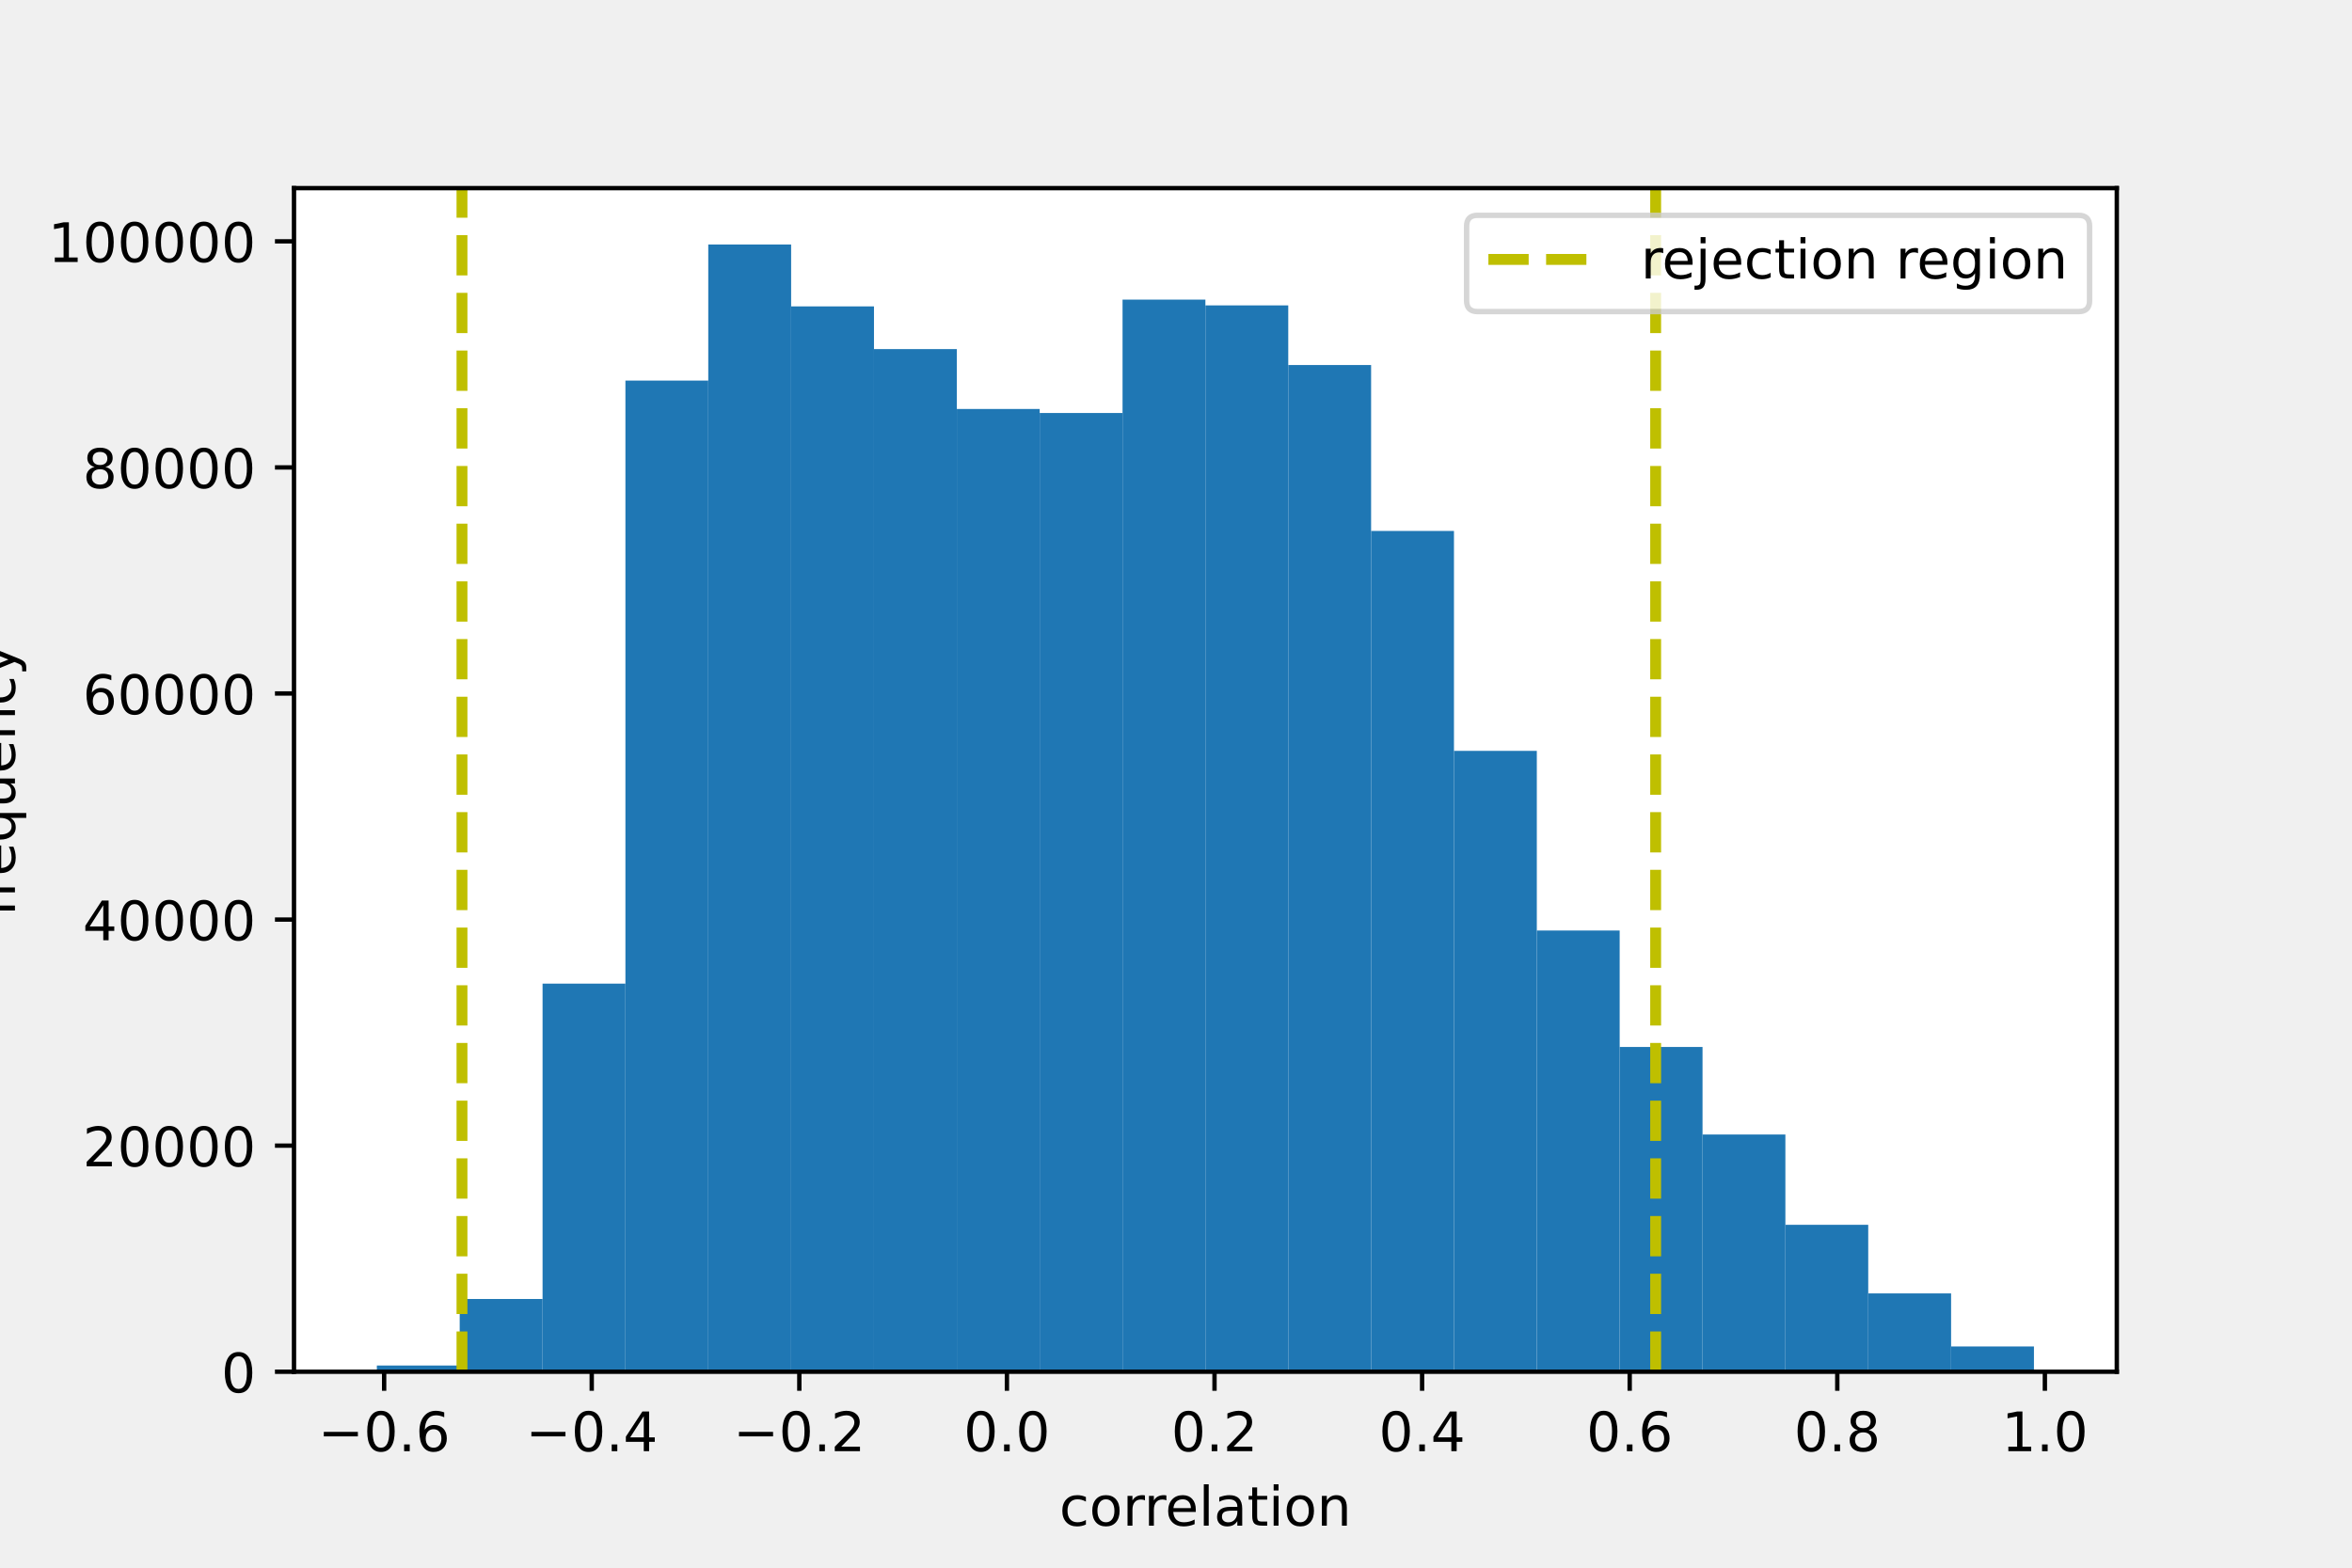
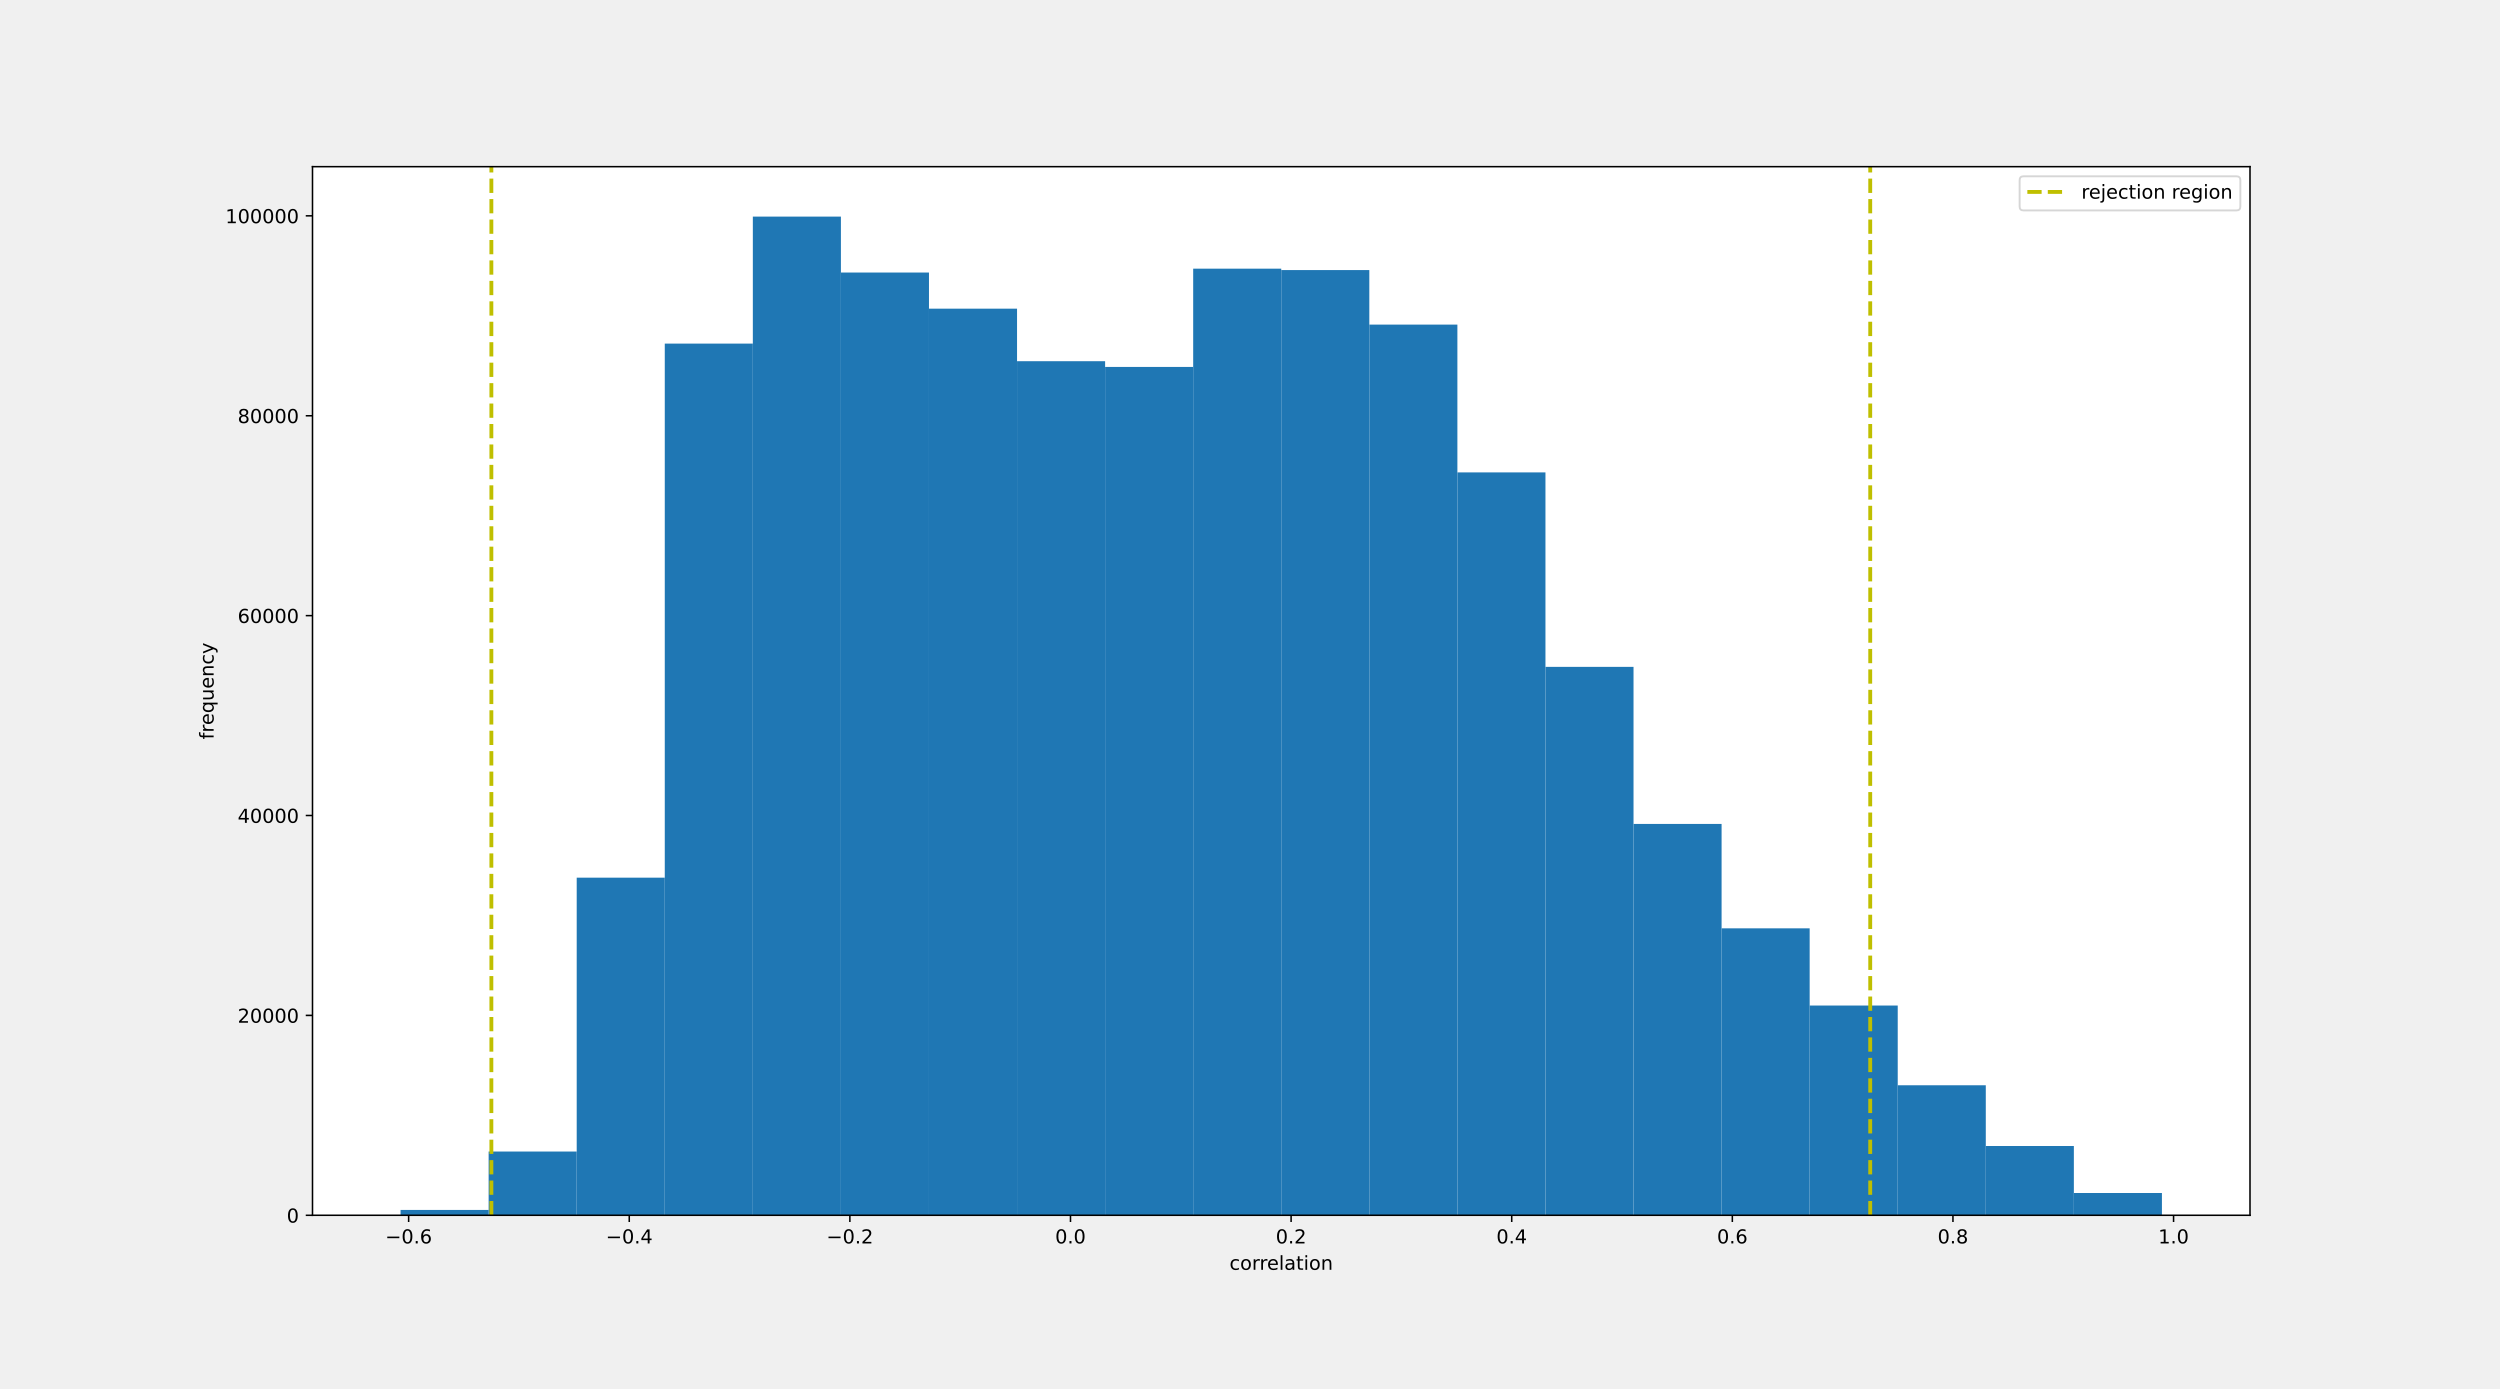
- <svg xmlns="http://www.w3.org/2000/svg" xmlns:xlink="http://www.w3.org/1999/xlink" height="288pt" version="1.1" viewBox="0 0 432 288" width="432pt">
+ <svg xmlns="http://www.w3.org/2000/svg" xmlns:xlink="http://www.w3.org/1999/xlink" height="720pt" version="1.1" viewBox="0 0 1296 720" width="1296pt">
  <defs>
    <style type="text/css">*{stroke-linecap:butt;stroke-linejoin:round;}</style>
  </defs>
  <g id="figure_1">
    <g id="patch_1">
-       <path d="M 0 288  L 432 288  L 432 0  L 0 0  z " style="fill:none;" />
+       <path d="M 0 720  L 1296 720  L 1296 0  L 0 0  z " style="fill:none;" />
    </g>
    <g id="axes_1">
      <g id="patch_2">
-         <path d="M 54 252  L 388.8 252  L 388.8 34.56  L 54 34.56  z " style="fill:#ffffff;" />
+         <path d="M 162 630  L 1166.4 630  L 1166.4 86.4  L 162 86.4  z " style="fill:#ffffff;" />
      </g>
      <g id="patch_3">
-         <path clip-path="url(#p3a99a6d6f3)" d="M 69.218 252  L 84.436 252  L 84.436 250.862  L 69.218 250.862  z " style="fill:#1f77b4;" />
+         <path clip-path="url(#pe3baa3eb16)" d="M 207.655 630  L 253.309 630  L 253.309 627.218  L 207.655 627.218  z " style="fill:#1f77b4;" />
      </g>
      <g id="patch_4">
-         <path clip-path="url(#p3a99a6d6f3)" d="M 84.436 252  L 99.655 252  L 99.655 238.639  L 84.436 238.639  z " style="fill:#1f77b4;" />
+         <path clip-path="url(#pe3baa3eb16)" d="M 253.309 630  L 298.964 630  L 298.964 596.966  L 253.309 596.966  z " style="fill:#1f77b4;" />
      </g>
      <g id="patch_5">
-         <path clip-path="url(#p3a99a6d6f3)" d="M 99.655 252  L 114.873 252  L 114.873 180.7  L 99.655 180.7  z " style="fill:#1f77b4;" />
+         <path clip-path="url(#pe3baa3eb16)" d="M 298.964 630  L 344.618 630  L 344.618 454.971  L 298.964 454.971  z " style="fill:#1f77b4;" />
      </g>
      <g id="patch_6">
-         <path clip-path="url(#p3a99a6d6f3)" d="M 114.873 252  L 130.091 252  L 130.091 69.919  L 114.873 69.919  z " style="fill:#1f77b4;" />
+         <path clip-path="url(#pe3baa3eb16)" d="M 344.618 630  L 390.273 630  L 390.273 178.115  L 344.618 178.115  z " style="fill:#1f77b4;" />
      </g>
      <g id="patch_7">
-         <path clip-path="url(#p3a99a6d6f3)" d="M 130.091 252  L 145.309 252  L 145.309 44.914  L 130.091 44.914  z " style="fill:#1f77b4;" />
+         <path clip-path="url(#pe3baa3eb16)" d="M 390.273 630  L 435.927 630  L 435.927 112.286  L 390.273 112.286  z " style="fill:#1f77b4;" />
      </g>
      <g id="patch_8">
-         <path clip-path="url(#p3a99a6d6f3)" d="M 145.309 252  L 160.527 252  L 160.527 56.29  L 145.309 56.29  z " style="fill:#1f77b4;" />
+         <path clip-path="url(#pe3baa3eb16)" d="M 435.927 630  L 481.582 630  L 481.582 141.289  L 435.927 141.289  z " style="fill:#1f77b4;" />
      </g>
      <g id="patch_9">
-         <path clip-path="url(#p3a99a6d6f3)" d="M 160.527 252  L 175.745 252  L 175.745 64.13  L 160.527 64.13  z " style="fill:#1f77b4;" />
+         <path clip-path="url(#pe3baa3eb16)" d="M 481.582 630  L 527.236 630  L 527.236 160.003  L 481.582 160.003  z " style="fill:#1f77b4;" />
      </g>
      <g id="patch_10">
-         <path clip-path="url(#p3a99a6d6f3)" d="M 175.745 252  L 190.964 252  L 190.964 75.132  L 175.745 75.132  z " style="fill:#1f77b4;" />
+         <path clip-path="url(#pe3baa3eb16)" d="M 527.236 630  L 572.891 630  L 572.891 187.26  L 527.236 187.26  z " style="fill:#1f77b4;" />
      </g>
      <g id="patch_11">
-         <path clip-path="url(#p3a99a6d6f3)" d="M 190.964 252  L 206.182 252  L 206.182 75.865  L 190.964 75.865  z " style="fill:#1f77b4;" />
+         <path clip-path="url(#pe3baa3eb16)" d="M 572.891 630  L 618.545 630  L 618.545 190.228  L 572.891 190.228  z " style="fill:#1f77b4;" />
      </g>
      <g id="patch_12">
-         <path clip-path="url(#p3a99a6d6f3)" d="M 206.182 252  L 221.4 252  L 221.4 55.044  L 206.182 55.044  z " style="fill:#1f77b4;" />
+         <path clip-path="url(#pe3baa3eb16)" d="M 618.545 630  L 664.2 630  L 664.2 139.268  L 618.545 139.268  z " style="fill:#1f77b4;" />
      </g>
      <g id="patch_13">
-         <path clip-path="url(#p3a99a6d6f3)" d="M 221.4 252  L 236.618 252  L 236.618 56.103  L 221.4 56.103  z " style="fill:#1f77b4;" />
+         <path clip-path="url(#pe3baa3eb16)" d="M 664.2 630  L 709.855 630  L 709.855 140.019  L 664.2 140.019  z " style="fill:#1f77b4;" />
      </g>
      <g id="patch_14">
-         <path clip-path="url(#p3a99a6d6f3)" d="M 236.618 252  L 251.836 252  L 251.836 67.06  L 236.618 67.06  z " style="fill:#1f77b4;" />
+         <path clip-path="url(#pe3baa3eb16)" d="M 709.855 630  L 755.509 630  L 755.509 168.282  L 709.855 168.282  z " style="fill:#1f77b4;" />
      </g>
      <g id="patch_15">
-         <path clip-path="url(#p3a99a6d6f3)" d="M 251.836 252  L 267.055 252  L 267.055 97.535  L 251.836 97.535  z " style="fill:#1f77b4;" />
+         <path clip-path="url(#pe3baa3eb16)" d="M 755.509 630  L 801.164 630  L 801.164 244.888  L 755.509 244.888  z " style="fill:#1f77b4;" />
      </g>
      <g id="patch_16">
-         <path clip-path="url(#p3a99a6d6f3)" d="M 267.055 252  L 282.273 252  L 282.273 137.942  L 267.055 137.942  z " style="fill:#1f77b4;" />
+         <path clip-path="url(#pe3baa3eb16)" d="M 801.164 630  L 846.818 630  L 846.818 345.689  L 801.164 345.689  z " style="fill:#1f77b4;" />
      </g>
      <g id="patch_17">
-         <path clip-path="url(#p3a99a6d6f3)" d="M 282.273 252  L 297.491 252  L 297.491 170.942  L 282.273 170.942  z " style="fill:#1f77b4;" />
+         <path clip-path="url(#pe3baa3eb16)" d="M 846.818 630  L 892.473 630  L 892.473 427.139  L 846.818 427.139  z " style="fill:#1f77b4;" />
      </g>
      <g id="patch_18">
-         <path clip-path="url(#p3a99a6d6f3)" d="M 297.491 252  L 312.709 252  L 312.709 192.336  L 297.491 192.336  z " style="fill:#1f77b4;" />
+         <path clip-path="url(#pe3baa3eb16)" d="M 892.473 630  L 938.127 630  L 938.127 481.239  L 892.473 481.239  z " style="fill:#1f77b4;" />
      </g>
      <g id="patch_19">
-         <path clip-path="url(#p3a99a6d6f3)" d="M 312.709 252  L 327.927 252  L 327.927 208.415  L 312.709 208.415  z " style="fill:#1f77b4;" />
+         <path clip-path="url(#pe3baa3eb16)" d="M 938.127 630  L 983.782 630  L 983.782 521.267  L 938.127 521.267  z " style="fill:#1f77b4;" />
      </g>
      <g id="patch_20">
-         <path clip-path="url(#p3a99a6d6f3)" d="M 327.927 252  L 343.145 252  L 343.145 225.006  L 327.927 225.006  z " style="fill:#1f77b4;" />
+         <path clip-path="url(#pe3baa3eb16)" d="M 983.782 630  L 1029.436 630  L 1029.436 562.59  L 983.782 562.59  z " style="fill:#1f77b4;" />
      </g>
      <g id="patch_21">
-         <path clip-path="url(#p3a99a6d6f3)" d="M 343.145 252  L 358.364 252  L 358.364 237.607  L 343.145 237.607  z " style="fill:#1f77b4;" />
+         <path clip-path="url(#pe3baa3eb16)" d="M 1029.436 630  L 1075.091 630  L 1075.091 594.08  L 1029.436 594.08  z " style="fill:#1f77b4;" />
      </g>
      <g id="patch_22">
-         <path clip-path="url(#p3a99a6d6f3)" d="M 358.364 252  L 373.582 252  L 373.582 247.361  L 358.364 247.361  z " style="fill:#1f77b4;" />
+         <path clip-path="url(#pe3baa3eb16)" d="M 1075.091 630  L 1120.745 630  L 1120.745 618.441  L 1075.091 618.441  z " style="fill:#1f77b4;" />
      </g>
      <g id="matplotlib.axis_1">
        <g id="xtick_1">
          <g id="line2d_1">
            <defs>
-               <path d="M 0 0  L 0 3.5  " id="m9501bd65aa" style="stroke:#000000;stroke-width:0.8;" />
+               <path d="M 0 0  L 0 3.5  " id="mfc2c077661" style="stroke:#000000;stroke-width:0.8;" />
            </defs>
            <g>
-               <use style="stroke:#000000;stroke-width:0.8;" x="70.556" xlink:href="#m9501bd65aa" y="252" />
+               <use style="stroke:#000000;stroke-width:0.8;" x="211.839" xlink:href="#mfc2c077661" y="630" />
            </g>
          </g>
          <g id="text_1">
-             <g transform="translate(58.41423 266.5984)scale(0.1 -0.1)">
+             <g transform="translate(199.6975 644.5984)scale(0.1 -0.1)">
              <defs>
                <path d="M 10.594 35.5  L 73.188 35.5  L 73.188 27.203  L 10.594 27.203  z " id="DejaVuSans-8722" />
                <path d="M 31.781 66.406  Q 24.172 66.406 20.328 58.906  Q 16.5 51.422 16.5 36.375  Q 16.5 21.391 20.328 13.891  Q 24.172 6.391 31.781 6.391  Q 39.453 6.391 43.281 13.891  Q 47.125 21.391 47.125 36.375  Q 47.125 51.422 43.281 58.906  Q 39.453 66.406 31.781 66.406  z M 31.781 74.219  Q 44.047 74.219 50.516 64.516  Q 56.984 54.828 56.984 36.375  Q 56.984 17.969 50.516 8.266  Q 44.047 -1.422 31.781 -1.422  Q 19.531 -1.422 13.062 8.266  Q 6.594 17.969 6.594 36.375  Q 6.594 54.828 13.062 64.516  Q 19.531 74.219 31.781 74.219  z " id="DejaVuSans-48" />
                <path d="M 10.688 12.406  L 21 12.406  L 21 0  L 10.688 0  z " id="DejaVuSans-46" />
                <path d="M 33.016 40.375  Q 26.375 40.375 22.484 35.828  Q 18.609 31.297 18.609 23.391  Q 18.609 15.531 22.484 10.953  Q 26.375 6.391 33.016 6.391  Q 39.656 6.391 43.531 10.953  Q 47.406 15.531 47.406 23.391  Q 47.406 31.297 43.531 35.828  Q 39.656 40.375 33.016 40.375  z M 52.594 71.297  L 52.594 62.312  Q 48.875 64.062 45.094 64.984  Q 41.312 65.922 37.594 65.922  Q 27.828 65.922 22.672 59.328  Q 17.531 52.734 16.797 39.406  Q 19.672 43.656 24.016 45.922  Q 28.375 48.188 33.594 48.188  Q 44.578 48.188 50.953 41.516  Q 57.328 34.859 57.328 23.391  Q 57.328 12.156 50.688 5.359  Q 44.047 -1.422 33.016 -1.422  Q 20.359 -1.422 13.672 8.266  Q 6.984 17.969 6.984 36.375  Q 6.984 53.656 15.188 63.938  Q 23.391 74.219 37.203 74.219  Q 40.922 74.219 44.703 73.484  Q 48.484 72.75 52.594 71.297  z " id="DejaVuSans-54" />
              </defs>
              <use xlink:href="#DejaVuSans-8722" />
              <use x="83.789" xlink:href="#DejaVuSans-48" />
              <use x="147.412" xlink:href="#DejaVuSans-46" />
              <use x="179.199" xlink:href="#DejaVuSans-54" />
            </g>
          </g>
        </g>
        <g id="xtick_2">
          <g id="line2d_2">
            <g>
-               <use style="stroke:#000000;stroke-width:0.8;" x="108.685" xlink:href="#m9501bd65aa" y="252" />
+               <use style="stroke:#000000;stroke-width:0.8;" x="326.206" xlink:href="#mfc2c077661" y="630" />
            </g>
          </g>
          <g id="text_2">
-             <g transform="translate(96.54357 266.5984)scale(0.1 -0.1)">
+             <g transform="translate(314.0647 644.5984)scale(0.1 -0.1)">
              <defs>
                <path d="M 37.797 64.312  L 12.891 25.391  L 37.797 25.391  z M 35.203 72.906  L 47.609 72.906  L 47.609 25.391  L 58.016 25.391  L 58.016 17.188  L 47.609 17.188  L 47.609 0  L 37.797 0  L 37.797 17.188  L 4.891 17.188  L 4.891 26.703  z " id="DejaVuSans-52" />
              </defs>
              <use xlink:href="#DejaVuSans-8722" />
              <use x="83.789" xlink:href="#DejaVuSans-48" />
              <use x="147.412" xlink:href="#DejaVuSans-46" />
              <use x="179.199" xlink:href="#DejaVuSans-52" />
            </g>
          </g>
        </g>
        <g id="xtick_3">
          <g id="line2d_3">
            <g>
-               <use style="stroke:#000000;stroke-width:0.8;" x="146.814" xlink:href="#m9501bd65aa" y="252" />
+               <use style="stroke:#000000;stroke-width:0.8;" x="440.573" xlink:href="#mfc2c077661" y="630" />
            </g>
          </g>
          <g id="text_3">
-             <g transform="translate(134.6729 266.5984)scale(0.1 -0.1)">
+             <g transform="translate(428.4319 644.5984)scale(0.1 -0.1)">
              <defs>
                <path d="M 19.188 8.297  L 53.609 8.297  L 53.609 0  L 7.328 0  L 7.328 8.297  Q 12.938 14.109 22.625 23.891  Q 32.328 33.688 34.812 36.531  Q 39.547 41.844 41.422 45.531  Q 43.312 49.219 43.312 52.781  Q 43.312 58.594 39.234 62.25  Q 35.156 65.922 28.609 65.922  Q 23.969 65.922 18.812 64.312  Q 13.672 62.703 7.812 59.422  L 7.812 69.391  Q 13.766 71.781 18.938 73  Q 24.125 74.219 28.422 74.219  Q 39.75 74.219 46.484 68.547  Q 53.219 62.891 53.219 53.422  Q 53.219 48.922 51.531 44.891  Q 49.859 40.875 45.406 35.406  Q 44.188 33.984 37.641 27.219  Q 31.109 20.453 19.188 8.297  z " id="DejaVuSans-50" />
              </defs>
              <use xlink:href="#DejaVuSans-8722" />
              <use x="83.789" xlink:href="#DejaVuSans-48" />
              <use x="147.412" xlink:href="#DejaVuSans-46" />
              <use x="179.199" xlink:href="#DejaVuSans-50" />
            </g>
          </g>
        </g>
        <g id="xtick_4">
          <g id="line2d_4">
            <g>
-               <use style="stroke:#000000;stroke-width:0.8;" x="184.944" xlink:href="#m9501bd65aa" y="252" />
+               <use style="stroke:#000000;stroke-width:0.8;" x="554.941" xlink:href="#mfc2c077661" y="630" />
            </g>
          </g>
          <g id="text_4">
-             <g transform="translate(176.9921 266.5984)scale(0.1 -0.1)">
+             <g transform="translate(546.989 644.5984)scale(0.1 -0.1)">
              <use xlink:href="#DejaVuSans-48" />
              <use x="63.623" xlink:href="#DejaVuSans-46" />
              <use x="95.41" xlink:href="#DejaVuSans-48" />
            </g>
          </g>
        </g>
        <g id="xtick_5">
          <g id="line2d_5">
            <g>
-               <use style="stroke:#000000;stroke-width:0.8;" x="223.073" xlink:href="#m9501bd65aa" y="252" />
+               <use style="stroke:#000000;stroke-width:0.8;" x="669.308" xlink:href="#mfc2c077661" y="630" />
            </g>
          </g>
          <g id="text_5">
-             <g transform="translate(215.1214 266.5984)scale(0.1 -0.1)">
+             <g transform="translate(661.3562 644.5984)scale(0.1 -0.1)">
              <use xlink:href="#DejaVuSans-48" />
              <use x="63.623" xlink:href="#DejaVuSans-46" />
              <use x="95.41" xlink:href="#DejaVuSans-50" />
            </g>
          </g>
        </g>
        <g id="xtick_6">
          <g id="line2d_6">
            <g>
-               <use style="stroke:#000000;stroke-width:0.8;" x="261.202" xlink:href="#m9501bd65aa" y="252" />
+               <use style="stroke:#000000;stroke-width:0.8;" x="783.675" xlink:href="#mfc2c077661" y="630" />
            </g>
          </g>
          <g id="text_6">
-             <g transform="translate(253.2508 266.5984)scale(0.1 -0.1)">
+             <g transform="translate(775.7234 644.5984)scale(0.1 -0.1)">
              <use xlink:href="#DejaVuSans-48" />
              <use x="63.623" xlink:href="#DejaVuSans-46" />
              <use x="95.41" xlink:href="#DejaVuSans-52" />
            </g>
          </g>
        </g>
        <g id="xtick_7">
          <g id="line2d_7">
            <g>
-               <use style="stroke:#000000;stroke-width:0.8;" x="299.332" xlink:href="#m9501bd65aa" y="252" />
+               <use style="stroke:#000000;stroke-width:0.8;" x="898.042" xlink:href="#mfc2c077661" y="630" />
            </g>
          </g>
          <g id="text_7">
-             <g transform="translate(291.3801 266.5984)scale(0.1 -0.1)">
+             <g transform="translate(890.0906 644.5984)scale(0.1 -0.1)">
              <use xlink:href="#DejaVuSans-48" />
              <use x="63.623" xlink:href="#DejaVuSans-46" />
              <use x="95.41" xlink:href="#DejaVuSans-54" />
            </g>
          </g>
        </g>
        <g id="xtick_8">
          <g id="line2d_8">
            <g>
-               <use style="stroke:#000000;stroke-width:0.8;" x="337.461" xlink:href="#m9501bd65aa" y="252" />
+               <use style="stroke:#000000;stroke-width:0.8;" x="1012.409" xlink:href="#mfc2c077661" y="630" />
            </g>
          </g>
          <g id="text_8">
-             <g transform="translate(329.5094 266.5984)scale(0.1 -0.1)">
+             <g transform="translate(1004.458 644.5984)scale(0.1 -0.1)">
              <defs>
                <path d="M 31.781 34.625  Q 24.75 34.625 20.719 30.859  Q 16.703 27.094 16.703 20.516  Q 16.703 13.922 20.719 10.156  Q 24.75 6.391 31.781 6.391  Q 38.812 6.391 42.859 10.172  Q 46.922 13.969 46.922 20.516  Q 46.922 27.094 42.891 30.859  Q 38.875 34.625 31.781 34.625  z M 21.922 38.812  Q 15.578 40.375 12.031 44.719  Q 8.5 49.078 8.5 55.328  Q 8.5 64.062 14.719 69.141  Q 20.953 74.219 31.781 74.219  Q 42.672 74.219 48.875 69.141  Q 55.078 64.062 55.078 55.328  Q 55.078 49.078 51.531 44.719  Q 48 40.375 41.703 38.812  Q 48.828 37.156 52.797 32.312  Q 56.781 27.484 56.781 20.516  Q 56.781 9.906 50.312 4.234  Q 43.844 -1.422 31.781 -1.422  Q 19.734 -1.422 13.25 4.234  Q 6.781 9.906 6.781 20.516  Q 6.781 27.484 10.781 32.312  Q 14.797 37.156 21.922 38.812  z M 18.312 54.391  Q 18.312 48.734 21.844 45.562  Q 25.391 42.391 31.781 42.391  Q 38.141 42.391 41.719 45.562  Q 45.312 48.734 45.312 54.391  Q 45.312 60.062 41.719 63.234  Q 38.141 66.406 31.781 66.406  Q 25.391 66.406 21.844 63.234  Q 18.312 60.062 18.312 54.391  z " id="DejaVuSans-56" />
              </defs>
              <use xlink:href="#DejaVuSans-48" />
              <use x="63.623" xlink:href="#DejaVuSans-46" />
              <use x="95.41" xlink:href="#DejaVuSans-56" />
            </g>
          </g>
        </g>
        <g id="xtick_9">
          <g id="line2d_9">
            <g>
-               <use style="stroke:#000000;stroke-width:0.8;" x="375.59" xlink:href="#m9501bd65aa" y="252" />
+               <use style="stroke:#000000;stroke-width:0.8;" x="1126.777" xlink:href="#mfc2c077661" y="630" />
            </g>
          </g>
          <g id="text_9">
-             <g transform="translate(367.6388 266.5984)scale(0.1 -0.1)">
+             <g transform="translate(1118.825 644.5984)scale(0.1 -0.1)">
              <defs>
                <path d="M 12.406 8.297  L 28.516 8.297  L 28.516 63.922  L 10.984 60.406  L 10.984 69.391  L 28.422 72.906  L 38.281 72.906  L 38.281 8.297  L 54.391 8.297  L 54.391 0  L 12.406 0  z " id="DejaVuSans-49" />
              </defs>
              <use xlink:href="#DejaVuSans-49" />
              <use x="63.623" xlink:href="#DejaVuSans-46" />
              <use x="95.41" xlink:href="#DejaVuSans-48" />
            </g>
          </g>
        </g>
        <g id="text_10">
-           <g transform="translate(194.5734 280.2766)scale(0.1 -0.1)">
+           <g transform="translate(637.3734 658.2766)scale(0.1 -0.1)">
            <defs>
              <path d="M 48.781 52.594  L 48.781 44.188  Q 44.969 46.297 41.141 47.344  Q 37.312 48.391 33.406 48.391  Q 24.656 48.391 19.812 42.844  Q 14.984 37.312 14.984 27.297  Q 14.984 17.281 19.812 11.734  Q 24.656 6.203 33.406 6.203  Q 37.312 6.203 41.141 7.25  Q 44.969 8.297 48.781 10.406  L 48.781 2.094  Q 45.016 0.344 40.984 -0.531  Q 36.969 -1.422 32.422 -1.422  Q 20.062 -1.422 12.781 6.344  Q 5.516 14.109 5.516 27.297  Q 5.516 40.672 12.859 48.328  Q 20.219 56 33.016 56  Q 37.156 56 41.109 55.141  Q 45.062 54.297 48.781 52.594  z " id="DejaVuSans-99" />
              <path d="M 30.609 48.391  Q 23.391 48.391 19.188 42.75  Q 14.984 37.109 14.984 27.297  Q 14.984 17.484 19.156 11.844  Q 23.344 6.203 30.609 6.203  Q 37.797 6.203 41.984 11.859  Q 46.188 17.531 46.188 27.297  Q 46.188 37.016 41.984 42.703  Q 37.797 48.391 30.609 48.391  z M 30.609 56  Q 42.328 56 49.016 48.375  Q 55.719 40.766 55.719 27.297  Q 55.719 13.875 49.016 6.219  Q 42.328 -1.422 30.609 -1.422  Q 18.844 -1.422 12.172 6.219  Q 5.516 13.875 5.516 27.297  Q 5.516 40.766 12.172 48.375  Q 18.844 56 30.609 56  z " id="DejaVuSans-111" />
              <path d="M 41.109 46.297  Q 39.594 47.172 37.812 47.578  Q 36.031 48 33.891 48  Q 26.266 48 22.188 43.047  Q 18.109 38.094 18.109 28.812  L 18.109 0  L 9.078 0  L 9.078 54.688  L 18.109 54.688  L 18.109 46.188  Q 20.953 51.172 25.484 53.578  Q 30.031 56 36.531 56  Q 37.453 56 38.578 55.875  Q 39.703 55.766 41.062 55.516  z " id="DejaVuSans-114" />
              <path d="M 56.203 29.594  L 56.203 25.203  L 14.891 25.203  Q 15.484 15.922 20.484 11.062  Q 25.484 6.203 34.422 6.203  Q 39.594 6.203 44.453 7.469  Q 49.312 8.734 54.109 11.281  L 54.109 2.781  Q 49.266 0.734 44.188 -0.344  Q 39.109 -1.422 33.891 -1.422  Q 20.797 -1.422 13.156 6.188  Q 5.516 13.812 5.516 26.812  Q 5.516 40.234 12.766 48.109  Q 20.016 56 32.328 56  Q 43.359 56 49.781 48.891  Q 56.203 41.797 56.203 29.594  z M 47.219 32.234  Q 47.125 39.594 43.094 43.984  Q 39.062 48.391 32.422 48.391  Q 24.906 48.391 20.391 44.141  Q 15.875 39.891 15.188 32.172  z " id="DejaVuSans-101" />
              <path d="M 9.422 75.984  L 18.406 75.984  L 18.406 0  L 9.422 0  z " id="DejaVuSans-108" />
              <path d="M 34.281 27.484  Q 23.391 27.484 19.188 25  Q 14.984 22.516 14.984 16.5  Q 14.984 11.719 18.141 8.906  Q 21.297 6.109 26.703 6.109  Q 34.188 6.109 38.703 11.406  Q 43.219 16.703 43.219 25.484  L 43.219 27.484  z M 52.203 31.203  L 52.203 0  L 43.219 0  L 43.219 8.297  Q 40.141 3.328 35.547 0.953  Q 30.953 -1.422 24.312 -1.422  Q 15.922 -1.422 10.953 3.297  Q 6 8.016 6 15.922  Q 6 25.141 12.172 29.828  Q 18.359 34.516 30.609 34.516  L 43.219 34.516  L 43.219 35.406  Q 43.219 41.609 39.141 45  Q 35.062 48.391 27.688 48.391  Q 23 48.391 18.547 47.266  Q 14.109 46.141 10.016 43.891  L 10.016 52.203  Q 14.938 54.109 19.578 55.047  Q 24.219 56 28.609 56  Q 40.484 56 46.344 49.844  Q 52.203 43.703 52.203 31.203  z " id="DejaVuSans-97" />
              <path d="M 18.312 70.219  L 18.312 54.688  L 36.812 54.688  L 36.812 47.703  L 18.312 47.703  L 18.312 18.016  Q 18.312 11.328 20.141 9.422  Q 21.969 7.516 27.594 7.516  L 36.812 7.516  L 36.812 0  L 27.594 0  Q 17.188 0 13.234 3.875  Q 9.281 7.766 9.281 18.016  L 9.281 47.703  L 2.688 47.703  L 2.688 54.688  L 9.281 54.688  L 9.281 70.219  z " id="DejaVuSans-116" />
              <path d="M 9.422 54.688  L 18.406 54.688  L 18.406 0  L 9.422 0  z M 9.422 75.984  L 18.406 75.984  L 18.406 64.594  L 9.422 64.594  z " id="DejaVuSans-105" />
              <path d="M 54.891 33.016  L 54.891 0  L 45.906 0  L 45.906 32.719  Q 45.906 40.484 42.875 44.328  Q 39.844 48.188 33.797 48.188  Q 26.516 48.188 22.312 43.547  Q 18.109 38.922 18.109 30.906  L 18.109 0  L 9.078 0  L 9.078 54.688  L 18.109 54.688  L 18.109 46.188  Q 21.344 51.125 25.703 53.562  Q 30.078 56 35.797 56  Q 45.219 56 50.047 50.172  Q 54.891 44.344 54.891 33.016  z " id="DejaVuSans-110" />
            </defs>
            <use xlink:href="#DejaVuSans-99" />
            <use x="54.98" xlink:href="#DejaVuSans-111" />
            <use x="116.162" xlink:href="#DejaVuSans-114" />
            <use x="155.525" xlink:href="#DejaVuSans-114" />
            <use x="194.389" xlink:href="#DejaVuSans-101" />
            <use x="255.912" xlink:href="#DejaVuSans-108" />
            <use x="283.695" xlink:href="#DejaVuSans-97" />
            <use x="344.975" xlink:href="#DejaVuSans-116" />
            <use x="384.184" xlink:href="#DejaVuSans-105" />
            <use x="411.967" xlink:href="#DejaVuSans-111" />
            <use x="473.148" xlink:href="#DejaVuSans-110" />
          </g>
        </g>
      </g>
      <g id="matplotlib.axis_2">
        <g id="ytick_1">
          <g id="line2d_10">
            <defs>
-               <path d="M 0 0  L -3.5 0  " id="m71665b9689" style="stroke:#000000;stroke-width:0.8;" />
+               <path d="M 0 0  L -3.5 0  " id="m3627624980" style="stroke:#000000;stroke-width:0.8;" />
            </defs>
            <g>
-               <use style="stroke:#000000;stroke-width:0.8;" x="54" xlink:href="#m71665b9689" y="252" />
+               <use style="stroke:#000000;stroke-width:0.8;" x="162" xlink:href="#m3627624980" y="630" />
            </g>
          </g>
          <g id="text_11">
-             <g transform="translate(40.6375 255.7992)scale(0.1 -0.1)">
+             <g transform="translate(148.6375 633.7992)scale(0.1 -0.1)">
              <use xlink:href="#DejaVuSans-48" />
            </g>
          </g>
        </g>
        <g id="ytick_2">
          <g id="line2d_11">
            <g>
-               <use style="stroke:#000000;stroke-width:0.8;" x="54" xlink:href="#m71665b9689" y="210.467" />
+               <use style="stroke:#000000;stroke-width:0.8;" x="162" xlink:href="#m3627624980" y="526.38" />
            </g>
          </g>
          <g id="text_12">
-             <g transform="translate(15.1875 214.2662)scale(0.1 -0.1)">
+             <g transform="translate(123.1875 530.1797)scale(0.1 -0.1)">
              <use xlink:href="#DejaVuSans-50" />
              <use x="63.623" xlink:href="#DejaVuSans-48" />
              <use x="127.246" xlink:href="#DejaVuSans-48" />
              <use x="190.869" xlink:href="#DejaVuSans-48" />
              <use x="254.492" xlink:href="#DejaVuSans-48" />
            </g>
          </g>
        </g>
        <g id="ytick_3">
          <g id="line2d_12">
            <g>
-               <use style="stroke:#000000;stroke-width:0.8;" x="54" xlink:href="#m71665b9689" y="168.934" />
+               <use style="stroke:#000000;stroke-width:0.8;" x="162" xlink:href="#m3627624980" y="422.761" />
            </g>
          </g>
          <g id="text_13">
-             <g transform="translate(15.1875 172.7332)scale(0.1 -0.1)">
+             <g transform="translate(123.1875 426.5601)scale(0.1 -0.1)">
              <use xlink:href="#DejaVuSans-52" />
              <use x="63.623" xlink:href="#DejaVuSans-48" />
              <use x="127.246" xlink:href="#DejaVuSans-48" />
              <use x="190.869" xlink:href="#DejaVuSans-48" />
              <use x="254.492" xlink:href="#DejaVuSans-48" />
            </g>
          </g>
        </g>
        <g id="ytick_4">
          <g id="line2d_13">
            <g>
-               <use style="stroke:#000000;stroke-width:0.8;" x="54" xlink:href="#m71665b9689" y="127.401" />
+               <use style="stroke:#000000;stroke-width:0.8;" x="162" xlink:href="#m3627624980" y="319.141" />
            </g>
          </g>
          <g id="text_14">
-             <g transform="translate(15.1875 131.2002)scale(0.1 -0.1)">
+             <g transform="translate(123.1875 322.9406)scale(0.1 -0.1)">
              <use xlink:href="#DejaVuSans-54" />
              <use x="63.623" xlink:href="#DejaVuSans-48" />
              <use x="127.246" xlink:href="#DejaVuSans-48" />
              <use x="190.869" xlink:href="#DejaVuSans-48" />
              <use x="254.492" xlink:href="#DejaVuSans-48" />
            </g>
          </g>
        </g>
        <g id="ytick_5">
          <g id="line2d_14">
            <g>
-               <use style="stroke:#000000;stroke-width:0.8;" x="54" xlink:href="#m71665b9689" y="85.868" />
+               <use style="stroke:#000000;stroke-width:0.8;" x="162" xlink:href="#m3627624980" y="215.522" />
            </g>
          </g>
          <g id="text_15">
-             <g transform="translate(15.1875 89.66714)scale(0.1 -0.1)">
+             <g transform="translate(123.1875 219.3211)scale(0.1 -0.1)">
              <use xlink:href="#DejaVuSans-56" />
              <use x="63.623" xlink:href="#DejaVuSans-48" />
              <use x="127.246" xlink:href="#DejaVuSans-48" />
              <use x="190.869" xlink:href="#DejaVuSans-48" />
              <use x="254.492" xlink:href="#DejaVuSans-48" />
            </g>
          </g>
        </g>
        <g id="ytick_6">
          <g id="line2d_15">
            <g>
-               <use style="stroke:#000000;stroke-width:0.8;" x="54" xlink:href="#m71665b9689" y="44.335" />
+               <use style="stroke:#000000;stroke-width:0.8;" x="162" xlink:href="#m3627624980" y="111.902" />
            </g>
          </g>
          <g id="text_16">
-             <g transform="translate(8.825 48.13412)scale(0.1 -0.1)">
+             <g transform="translate(116.825 115.7015)scale(0.1 -0.1)">
              <use xlink:href="#DejaVuSans-49" />
              <use x="63.623" xlink:href="#DejaVuSans-48" />
              <use x="127.246" xlink:href="#DejaVuSans-48" />
              <use x="190.869" xlink:href="#DejaVuSans-48" />
              <use x="254.492" xlink:href="#DejaVuSans-48" />
              <use x="318.115" xlink:href="#DejaVuSans-48" />
            </g>
          </g>
        </g>
        <g id="text_17">
-           <g transform="translate(2.745312 168.3566)rotate(-90)scale(0.1 -0.1)">
+           <g transform="translate(110.7453 383.2766)rotate(-90)scale(0.1 -0.1)">
            <defs>
              <path d="M 37.109 75.984  L 37.109 68.5  L 28.516 68.5  Q 23.688 68.5 21.797 66.547  Q 19.922 64.594 19.922 59.516  L 19.922 54.688  L 34.719 54.688  L 34.719 47.703  L 19.922 47.703  L 19.922 0  L 10.891 0  L 10.891 47.703  L 2.297 47.703  L 2.297 54.688  L 10.891 54.688  L 10.891 58.5  Q 10.891 67.625 15.141 71.797  Q 19.391 75.984 28.609 75.984  z " id="DejaVuSans-102" />
              <path d="M 14.797 27.297  Q 14.797 17.391 18.875 11.75  Q 22.953 6.109 30.078 6.109  Q 37.203 6.109 41.297 11.75  Q 45.406 17.391 45.406 27.297  Q 45.406 37.203 41.297 42.844  Q 37.203 48.484 30.078 48.484  Q 22.953 48.484 18.875 42.844  Q 14.797 37.203 14.797 27.297  z M 45.406 8.203  Q 42.578 3.328 38.25 0.953  Q 33.938 -1.422 27.875 -1.422  Q 17.969 -1.422 11.734 6.484  Q 5.516 14.406 5.516 27.297  Q 5.516 40.188 11.734 48.094  Q 17.969 56 27.875 56  Q 33.938 56 38.25 53.625  Q 42.578 51.266 45.406 46.391  L 45.406 54.688  L 54.391 54.688  L 54.391 -20.797  L 45.406 -20.797  z " id="DejaVuSans-113" />
              <path d="M 8.5 21.578  L 8.5 54.688  L 17.484 54.688  L 17.484 21.922  Q 17.484 14.156 20.5 10.266  Q 23.531 6.391 29.594 6.391  Q 36.859 6.391 41.078 11.031  Q 45.312 15.672 45.312 23.688  L 45.312 54.688  L 54.297 54.688  L 54.297 0  L 45.312 0  L 45.312 8.406  Q 42.047 3.422 37.719 1  Q 33.406 -1.422 27.688 -1.422  Q 18.266 -1.422 13.375 4.438  Q 8.5 10.297 8.5 21.578  z M 31.109 56  z " id="DejaVuSans-117" />
              <path d="M 32.172 -5.078  Q 28.375 -14.844 24.75 -17.812  Q 21.141 -20.797 15.094 -20.797  L 7.906 -20.797  L 7.906 -13.281  L 13.188 -13.281  Q 16.891 -13.281 18.938 -11.516  Q 21 -9.766 23.484 -3.219  L 25.094 0.875  L 2.984 54.688  L 12.5 54.688  L 29.594 11.922  L 46.688 54.688  L 56.203 54.688  z " id="DejaVuSans-121" />
            </defs>
            <use xlink:href="#DejaVuSans-102" />
            <use x="35.205" xlink:href="#DejaVuSans-114" />
            <use x="74.068" xlink:href="#DejaVuSans-101" />
            <use x="135.592" xlink:href="#DejaVuSans-113" />
            <use x="199.068" xlink:href="#DejaVuSans-117" />
            <use x="262.447" xlink:href="#DejaVuSans-101" />
            <use x="323.971" xlink:href="#DejaVuSans-110" />
            <use x="387.35" xlink:href="#DejaVuSans-99" />
            <use x="442.33" xlink:href="#DejaVuSans-121" />
          </g>
        </g>
      </g>
      <g id="line2d_16">
-         <path clip-path="url(#p3a99a6d6f3)" d="M 304.098 252  L 304.098 34.56  " style="fill:none;stroke:#bfbf00;stroke-dasharray:7.4,3.2;stroke-dashoffset:0;stroke-width:2;" />
+         <path clip-path="url(#pe3baa3eb16)" d="M 969.522 630  L 969.522 86.4  " style="fill:none;stroke:#bfbf00;stroke-dasharray:7.4,3.2;stroke-dashoffset:0;stroke-width:2;" />
      </g>
      <g id="line2d_17">
-         <path clip-path="url(#p3a99a6d6f3)" d="M 84.854 252  L 84.854 34.56  " style="fill:none;stroke:#bfbf00;stroke-dasharray:7.4,3.2;stroke-dashoffset:0;stroke-width:2;" />
+         <path clip-path="url(#pe3baa3eb16)" d="M 254.727 630  L 254.727 86.4  " style="fill:none;stroke:#bfbf00;stroke-dasharray:7.4,3.2;stroke-dashoffset:0;stroke-width:2;" />
      </g>
      <g id="patch_23">
-         <path d="M 54 252  L 54 34.56  " style="fill:none;stroke:#000000;stroke-linecap:square;stroke-linejoin:miter;stroke-width:0.8;" />
+         <path d="M 162 630  L 162 86.4  " style="fill:none;stroke:#000000;stroke-linecap:square;stroke-linejoin:miter;stroke-width:0.8;" />
      </g>
      <g id="patch_24">
-         <path d="M 388.8 252  L 388.8 34.56  " style="fill:none;stroke:#000000;stroke-linecap:square;stroke-linejoin:miter;stroke-width:0.8;" />
+         <path d="M 1166.4 630  L 1166.4 86.4  " style="fill:none;stroke:#000000;stroke-linecap:square;stroke-linejoin:miter;stroke-width:0.8;" />
      </g>
      <g id="patch_25">
-         <path d="M 54 252  L 388.8 252  " style="fill:none;stroke:#000000;stroke-linecap:square;stroke-linejoin:miter;stroke-width:0.8;" />
+         <path d="M 162 630  L 1166.4 630  " style="fill:none;stroke:#000000;stroke-linecap:square;stroke-linejoin:miter;stroke-width:0.8;" />
      </g>
      <g id="patch_26">
-         <path d="M 54 34.56  L 388.8 34.56  " style="fill:none;stroke:#000000;stroke-linecap:square;stroke-linejoin:miter;stroke-width:0.8;" />
+         <path d="M 162 86.4  L 1166.4 86.4  " style="fill:none;stroke:#000000;stroke-linecap:square;stroke-linejoin:miter;stroke-width:0.8;" />
      </g>
      <g id="legend_1">
        <g id="patch_27">
-           <path d="M 271.377 57.238  L 381.8 57.238  Q 383.8 57.238 383.8 55.238  L 383.8 41.56  Q 383.8 39.56 381.8 39.56  L 271.377 39.56  Q 269.377 39.56 269.377 41.56  L 269.377 55.238  Q 269.377 57.238 271.377 57.238  z " style="fill:#ffffff;opacity:0.8;stroke:#cccccc;stroke-linejoin:miter;" />
+           <path d="M 1048.977 109.078  L 1159.4 109.078  Q 1161.4 109.078 1161.4 107.078  L 1161.4 93.4  Q 1161.4 91.4 1159.4 91.4  L 1048.977 91.4  Q 1046.977 91.4 1046.977 93.4  L 1046.977 107.078  Q 1046.977 109.078 1048.977 109.078  z " style="fill:#ffffff;opacity:0.8;stroke:#cccccc;stroke-linejoin:miter;" />
        </g>
        <g id="line2d_18">
-           <path d="M 273.377 47.658  L 293.377 47.658  " style="fill:none;stroke:#bfbf00;stroke-dasharray:7.4,3.2;stroke-dashoffset:0;stroke-width:2;" />
+           <path d="M 1050.977 99.498  L 1070.977 99.498  " style="fill:none;stroke:#bfbf00;stroke-dasharray:7.4,3.2;stroke-dashoffset:0;stroke-width:2;" />
        </g>
        <g id="line2d_19" />
        <g id="text_18">
-           <g transform="translate(301.3766 51.15844)scale(0.1 -0.1)">
+           <g transform="translate(1078.977 102.9984)scale(0.1 -0.1)">
            <defs>
              <path d="M 9.422 54.688  L 18.406 54.688  L 18.406 -0.984  Q 18.406 -11.422 14.422 -16.109  Q 10.453 -20.797 1.609 -20.797  L -1.812 -20.797  L -1.812 -13.188  L 0.594 -13.188  Q 5.719 -13.188 7.562 -10.812  Q 9.422 -8.453 9.422 -0.984  z M 9.422 75.984  L 18.406 75.984  L 18.406 64.594  L 9.422 64.594  z " id="DejaVuSans-106" />
              <path id="DejaVuSans-32" />
              <path d="M 45.406 27.984  Q 45.406 37.75 41.375 43.109  Q 37.359 48.484 30.078 48.484  Q 22.859 48.484 18.828 43.109  Q 14.797 37.75 14.797 27.984  Q 14.797 18.266 18.828 12.891  Q 22.859 7.516 30.078 7.516  Q 37.359 7.516 41.375 12.891  Q 45.406 18.266 45.406 27.984  z M 54.391 6.781  Q 54.391 -7.172 48.188 -13.984  Q 42 -20.797 29.203 -20.797  Q 24.469 -20.797 20.266 -20.094  Q 16.062 -19.391 12.109 -17.922  L 12.109 -9.188  Q 16.062 -11.328 19.922 -12.344  Q 23.781 -13.375 27.781 -13.375  Q 36.625 -13.375 41.016 -8.766  Q 45.406 -4.156 45.406 5.172  L 45.406 9.625  Q 42.625 4.781 38.281 2.391  Q 33.938 0 27.875 0  Q 17.828 0 11.672 7.656  Q 5.516 15.328 5.516 27.984  Q 5.516 40.672 11.672 48.328  Q 17.828 56 27.875 56  Q 33.938 56 38.281 53.609  Q 42.625 51.219 45.406 46.391  L 45.406 54.688  L 54.391 54.688  z " id="DejaVuSans-103" />
            </defs>
            <use xlink:href="#DejaVuSans-114" />
            <use x="38.863" xlink:href="#DejaVuSans-101" />
            <use x="100.387" xlink:href="#DejaVuSans-106" />
            <use x="128.17" xlink:href="#DejaVuSans-101" />
            <use x="189.693" xlink:href="#DejaVuSans-99" />
            <use x="244.674" xlink:href="#DejaVuSans-116" />
            <use x="283.883" xlink:href="#DejaVuSans-105" />
            <use x="311.666" xlink:href="#DejaVuSans-111" />
            <use x="372.848" xlink:href="#DejaVuSans-110" />
            <use x="436.227" xlink:href="#DejaVuSans-32" />
            <use x="468.014" xlink:href="#DejaVuSans-114" />
            <use x="506.877" xlink:href="#DejaVuSans-101" />
            <use x="568.4" xlink:href="#DejaVuSans-103" />
            <use x="631.877" xlink:href="#DejaVuSans-105" />
            <use x="659.66" xlink:href="#DejaVuSans-111" />
            <use x="720.842" xlink:href="#DejaVuSans-110" />
          </g>
        </g>
      </g>
    </g>
  </g>
  <defs>
-     <clipPath id="p3a99a6d6f3">
-       <rect height="217.44" width="334.8" x="54" y="34.56" />
+     <clipPath id="pe3baa3eb16">
+       <rect height="543.6" width="1004.4" x="162" y="86.4" />
    </clipPath>
  </defs>
</svg>
